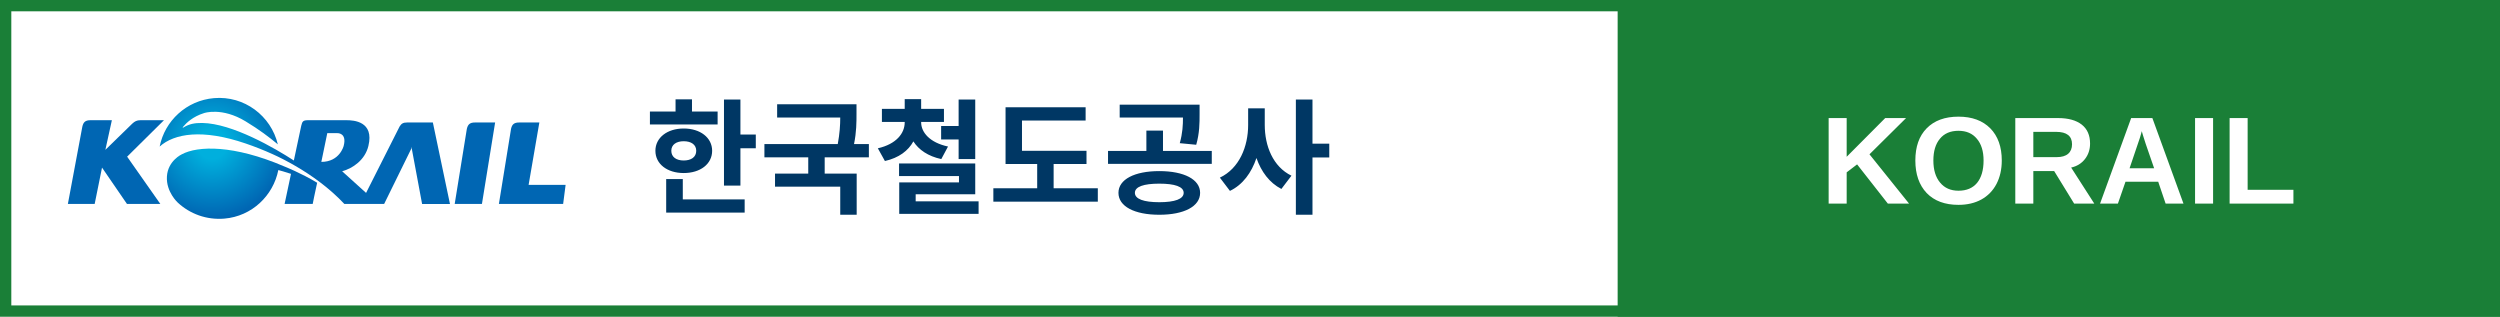
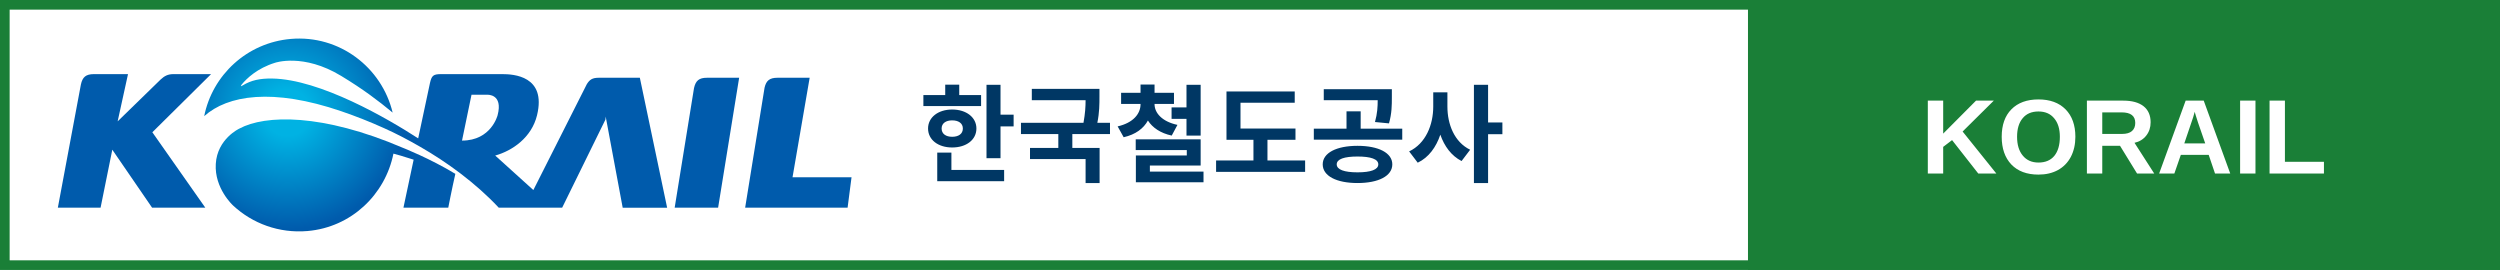
- <svg xmlns="http://www.w3.org/2000/svg" width="221.0" height="28" viewBox="0 0 221.0 28" role="img" aria-label="한국철도공사 KORAIL">
+ <svg xmlns="http://www.w3.org/2000/svg" width="259.3" height="28" viewBox="0 0 259.3 28" role="img" aria-label="한국철도공사 KORAIL">
  <defs>
    <clipPath id="badge-shape">
-       <rect width="221.0" height="28" rx="0" />
+       <rect width="259.3" height="28" rx="0" />
    </clipPath>
  </defs>
  <g clip-path="url(#badge-shape)">
-     <rect width="221.0" height="28" rx="0" fill="#ffffff" />
-     <path d="M143.0 0h78v28h-78z" fill="#1a7f37" />
+     <rect width="259.3" height="28" rx="0" fill="#ffffff" />
+     <path d="M181.3 0h78v28h-78z" fill="#1a7f37" />
  </g>
-   <rect x="0.5" y="0.5" width="220.0" height="27" rx="0" fill="none" stroke="#1a7f37" />
-   <g transform="translate(6.000 8.655) scale(0.155222)">
-     <path fill="#0066b3" d="M231.871 13.996c-2.879 0-4.067 1.026-4.666 3.694l-6.907 42.706h15.515l7.513-46.399zM54.727 12.699h-13.42c-2.062 0-3.226.664-4.617 1.94L21.357 29.57l3.7-16.872H12.9c-2.892 0-4.088 1.038-4.67 3.719h-.001L0 60.395h15.261l4.188-20.701 14.21 20.701H52.66L33.747 33.464zm207.665 36.829 6.119-35.532h-11.467c-2.835 0-4.046.991-4.641 3.538l-6.934 42.861h36.589l1.406-10.867z" />
+   <rect x="0.5" y="0.5" width="258.3" height="27" rx="0" fill="none" stroke="#1a7f37" />
+   <g transform="translate(6.000 4.000) scale(0.290411)">
+     <path fill="#005bac" d="M231.871 13.996c-2.879 0-4.067 1.026-4.666 3.694l-6.907 42.706h15.515l7.513-46.399zM54.727 12.699h-13.42c-2.062 0-3.226.664-4.617 1.94L21.357 29.57l3.7-16.872H12.9c-2.892 0-4.088 1.038-4.67 3.719h-.001L0 60.395h15.261l4.188-20.701 14.21 20.701H52.66L33.747 33.464zm207.665 36.829 6.119-35.532h-11.467c-2.835 0-4.046.991-4.641 3.538l-6.934 42.861h36.589l1.406-10.867z" />
    <radialGradient id="a" cx="82.112" cy="26.592" r="41.592" gradientUnits="userSpaceOnUse">
-       <stop offset="0" style="stop-color:#00afdc" />
-       <stop offset=".2" style="stop-color:#00afdd" />
-       <stop offset="1" style="stop-color:#0066b3" />
+       <stop offset="0" style="stop-color:#00b2e3" />
+       <stop offset=".2" style="stop-color:#00b2e3" />
+       <stop offset="1" style="stop-color:#005bac" />
    </radialGradient>
    <path fill="url(#a)" d="m180.114 60.399 15.471-31.489.077-1.046 6.071 32.545h15.872l-9.744-46.413h-14.654c-2.307 0-3.267.656-4.283 2.29L169.827 54.1 156.2 41.78c6.168-1.717 13.023-6.455 14.944-14.402 3.425-14.098-8.495-14.679-12.445-14.679h-21.871c-2.824 0-3.332.608-3.927 3.181l-4.207 19.767c-10.725-6.974-35.059-21.139-52.186-21.375-4.315-.056-7.459.6-10.511 2.471-.458.287-.572.265-.638.246l.237-.499c1.842-2.257 5.614-5.874 11.937-7.836 0 0 10.122-3.54 23.688 4.702 7.883 4.78 13.193 8.821 18.35 13.08C115.666 10.22 100.516-1.351 83.222.126 67.527 1.471 55.193 13.058 52.269 27.71c8.36-7.488 24.402-10.145 48.971-1.751a172 172 0 0 1 15.241 6.026c4.243 1.887 8.54 4.138 13.033 6.727 9.254 5.332 19.592 12.743 27.954 21.688h22.646zM144.349 36.44c.478-2.319 3.039-14.721 3.388-16.375h5.676s5.664-.333 3.644 7.313c-.001 0-2.247 9.062-12.708 9.062" />
    <radialGradient id="b" cx="155.393" cy="1072.39" r="7.617" gradientTransform="translate(-768.984 -5846.95)scale(5.4769)" gradientUnits="userSpaceOnUse">
-       <stop offset="0" style="stop-color:#00afdc" />
-       <stop offset=".2" style="stop-color:#00afdd" />
-       <stop offset="1" style="stop-color:#0066b3" />
+       <stop offset="0" style="stop-color:#00b2e3" />
+       <stop offset=".2" style="stop-color:#00b2e3" />
+       <stop offset="1" style="stop-color:#005bac" />
    </radialGradient>
    <path fill="url(#b)" d="M141.967 48.316c-1.227 5.345-2.53 12.079-2.53 12.079h-16.008l3.642-17.139c-3.575-1.166-6.068-1.875-7.219-2.161-2.929 14.612-15.032 26.301-30.695 27.645-10.165.866-19.666-2.697-26.579-9.127l-.03-.034s-6.66-6.057-6.142-14.799c.513-8.992 8.433-12.635 8.433-12.635 9.194-4.952 29.565-5.473 58.365 6.864-.002-.001 9.678 3.796 18.763 9.307" />
  </g>
-   <text x="57.0" y="18" fill="#003764" font-family="-apple-system, BlinkMacSystemFont, 'Segoe UI', 'Noto Sans KR', 'Malgun Gothic', Arial, sans-serif" font-size="11" font-weight="600">한국철도공사</text>
-   <text x="182" y="18" fill="#ffffff" text-anchor="middle" font-family="Arial, Helvetica, sans-serif" font-size="11" font-weight="700">KORAIL</text>
+   <text x="95.32" y="18" fill="#003764" font-family="-apple-system, BlinkMacSystemFont, 'Segoe UI', 'Noto Sans KR', 'Malgun Gothic', Arial, sans-serif" font-size="11" font-weight="600">한국철도공사</text>
+   <text x="220.3" y="18" fill="#ffffff" text-anchor="middle" font-family="Arial, Helvetica, sans-serif" font-size="11" font-weight="700">KORAIL</text>
</svg>
